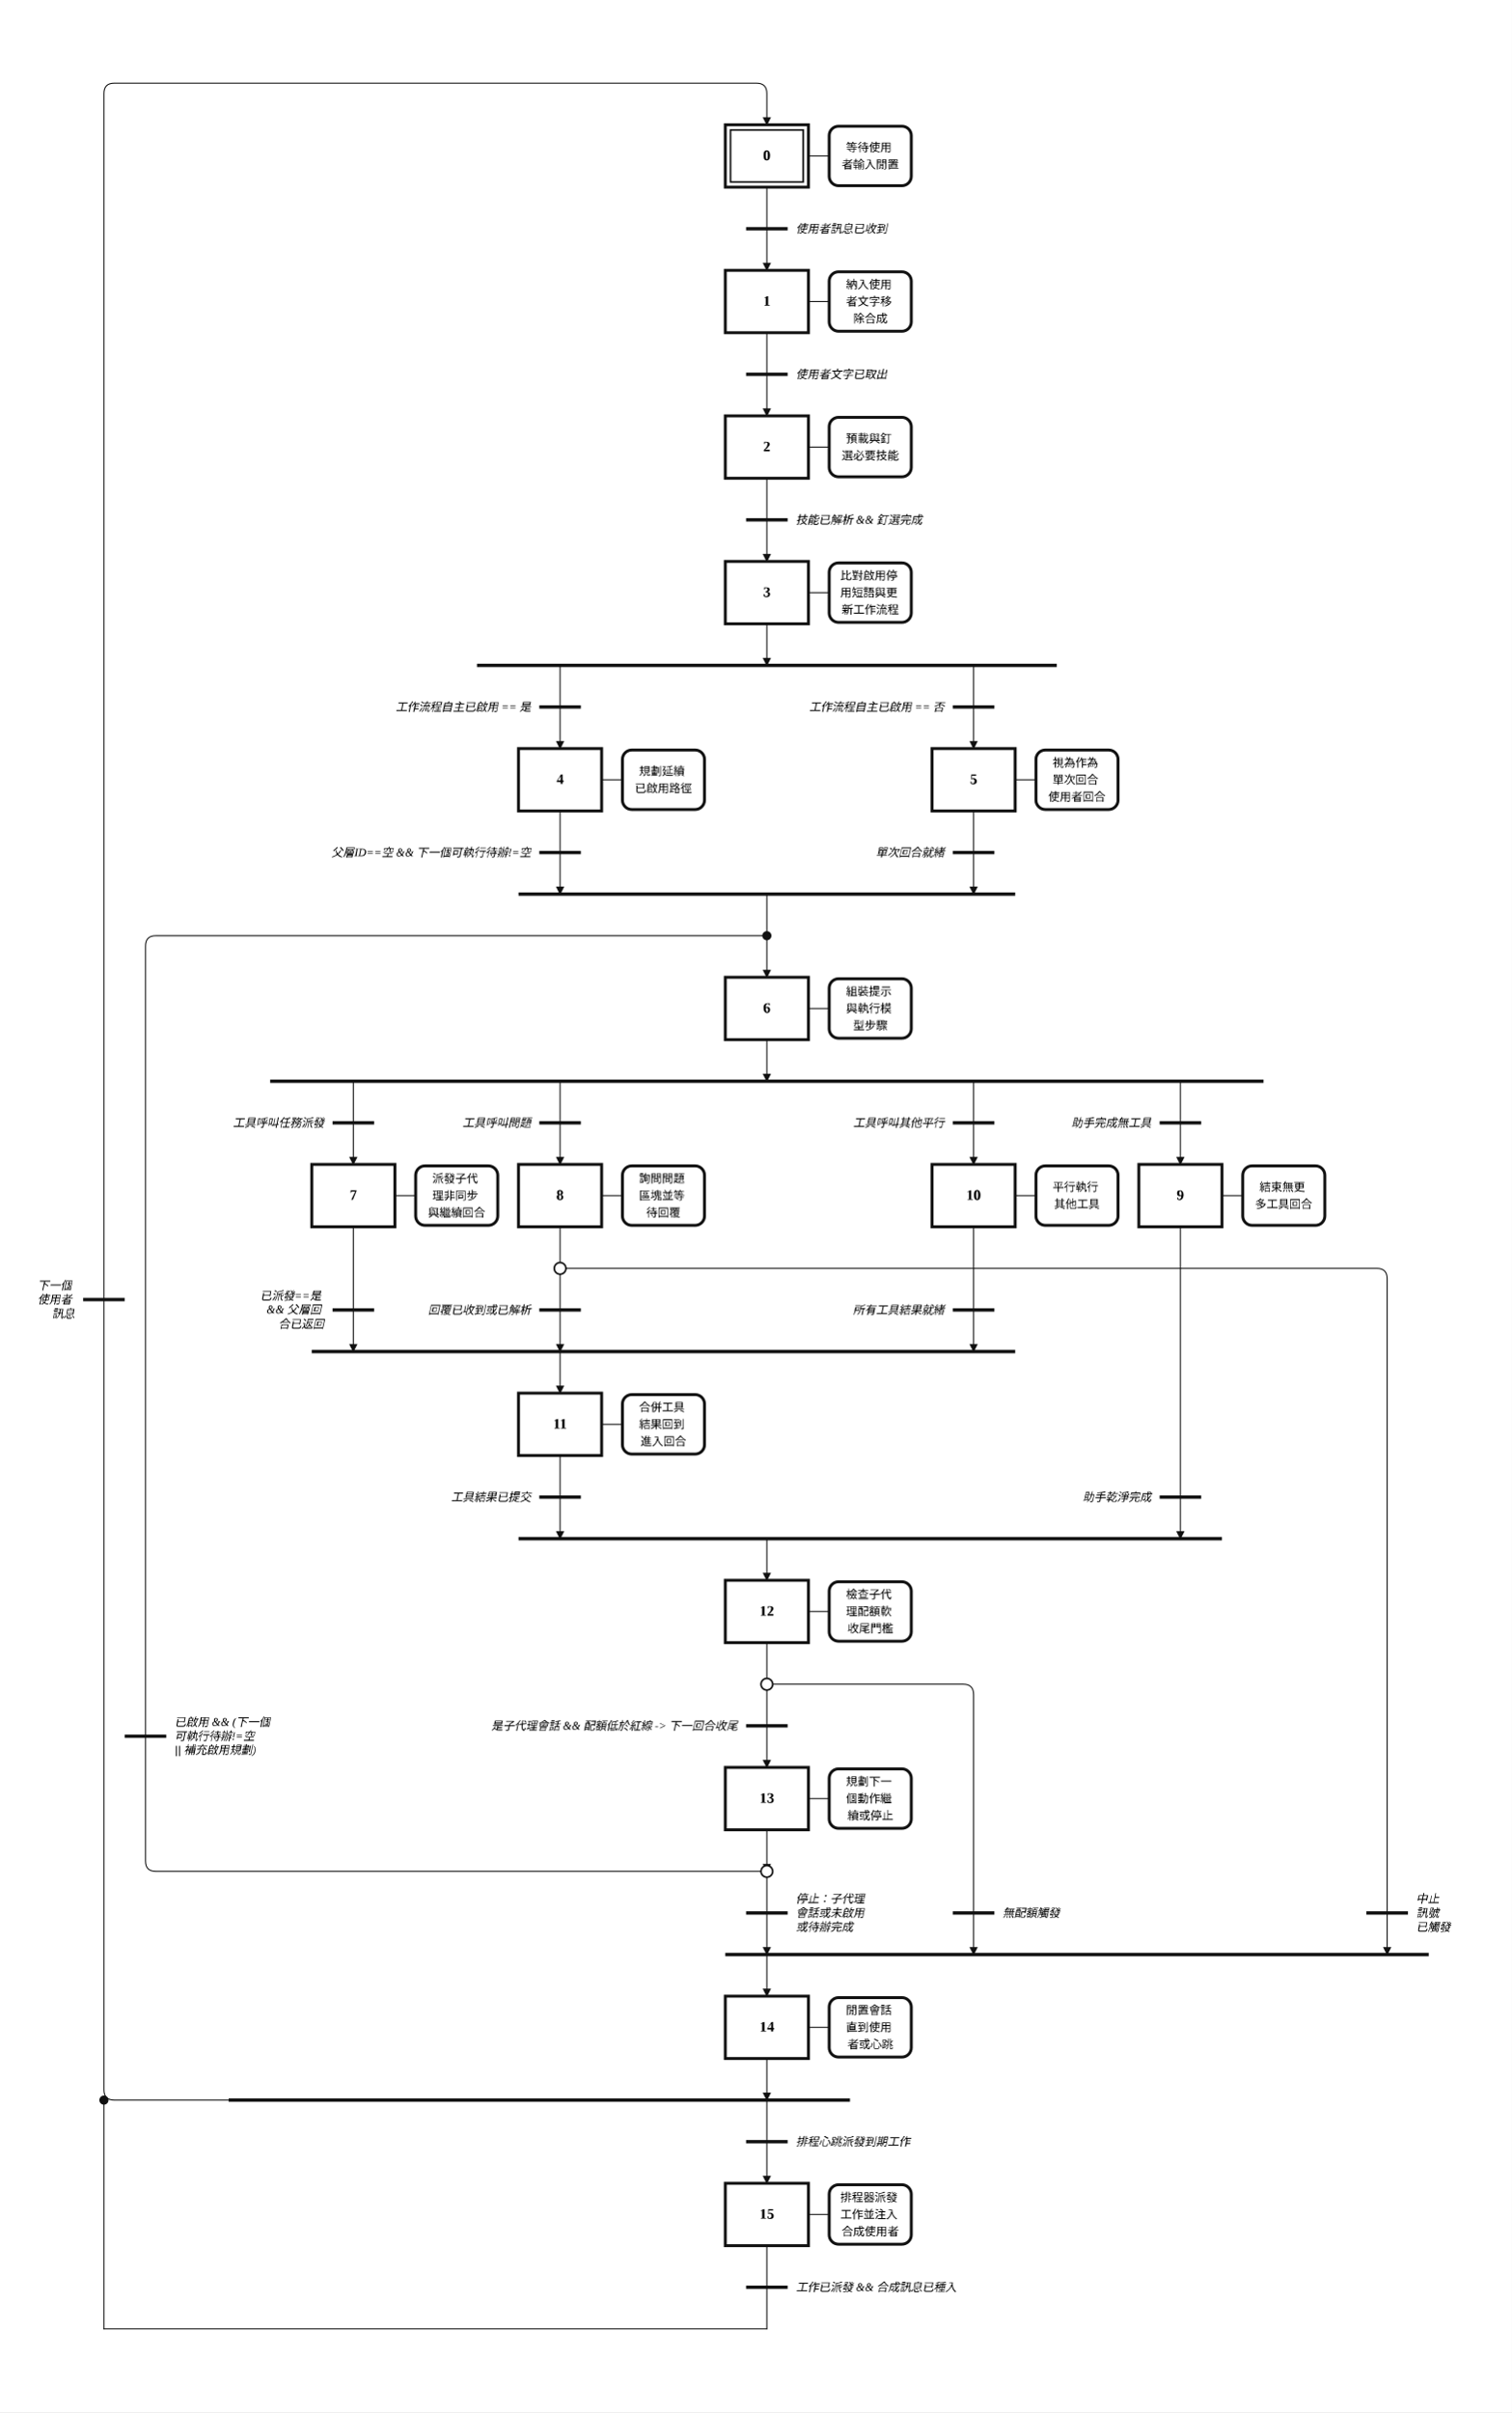
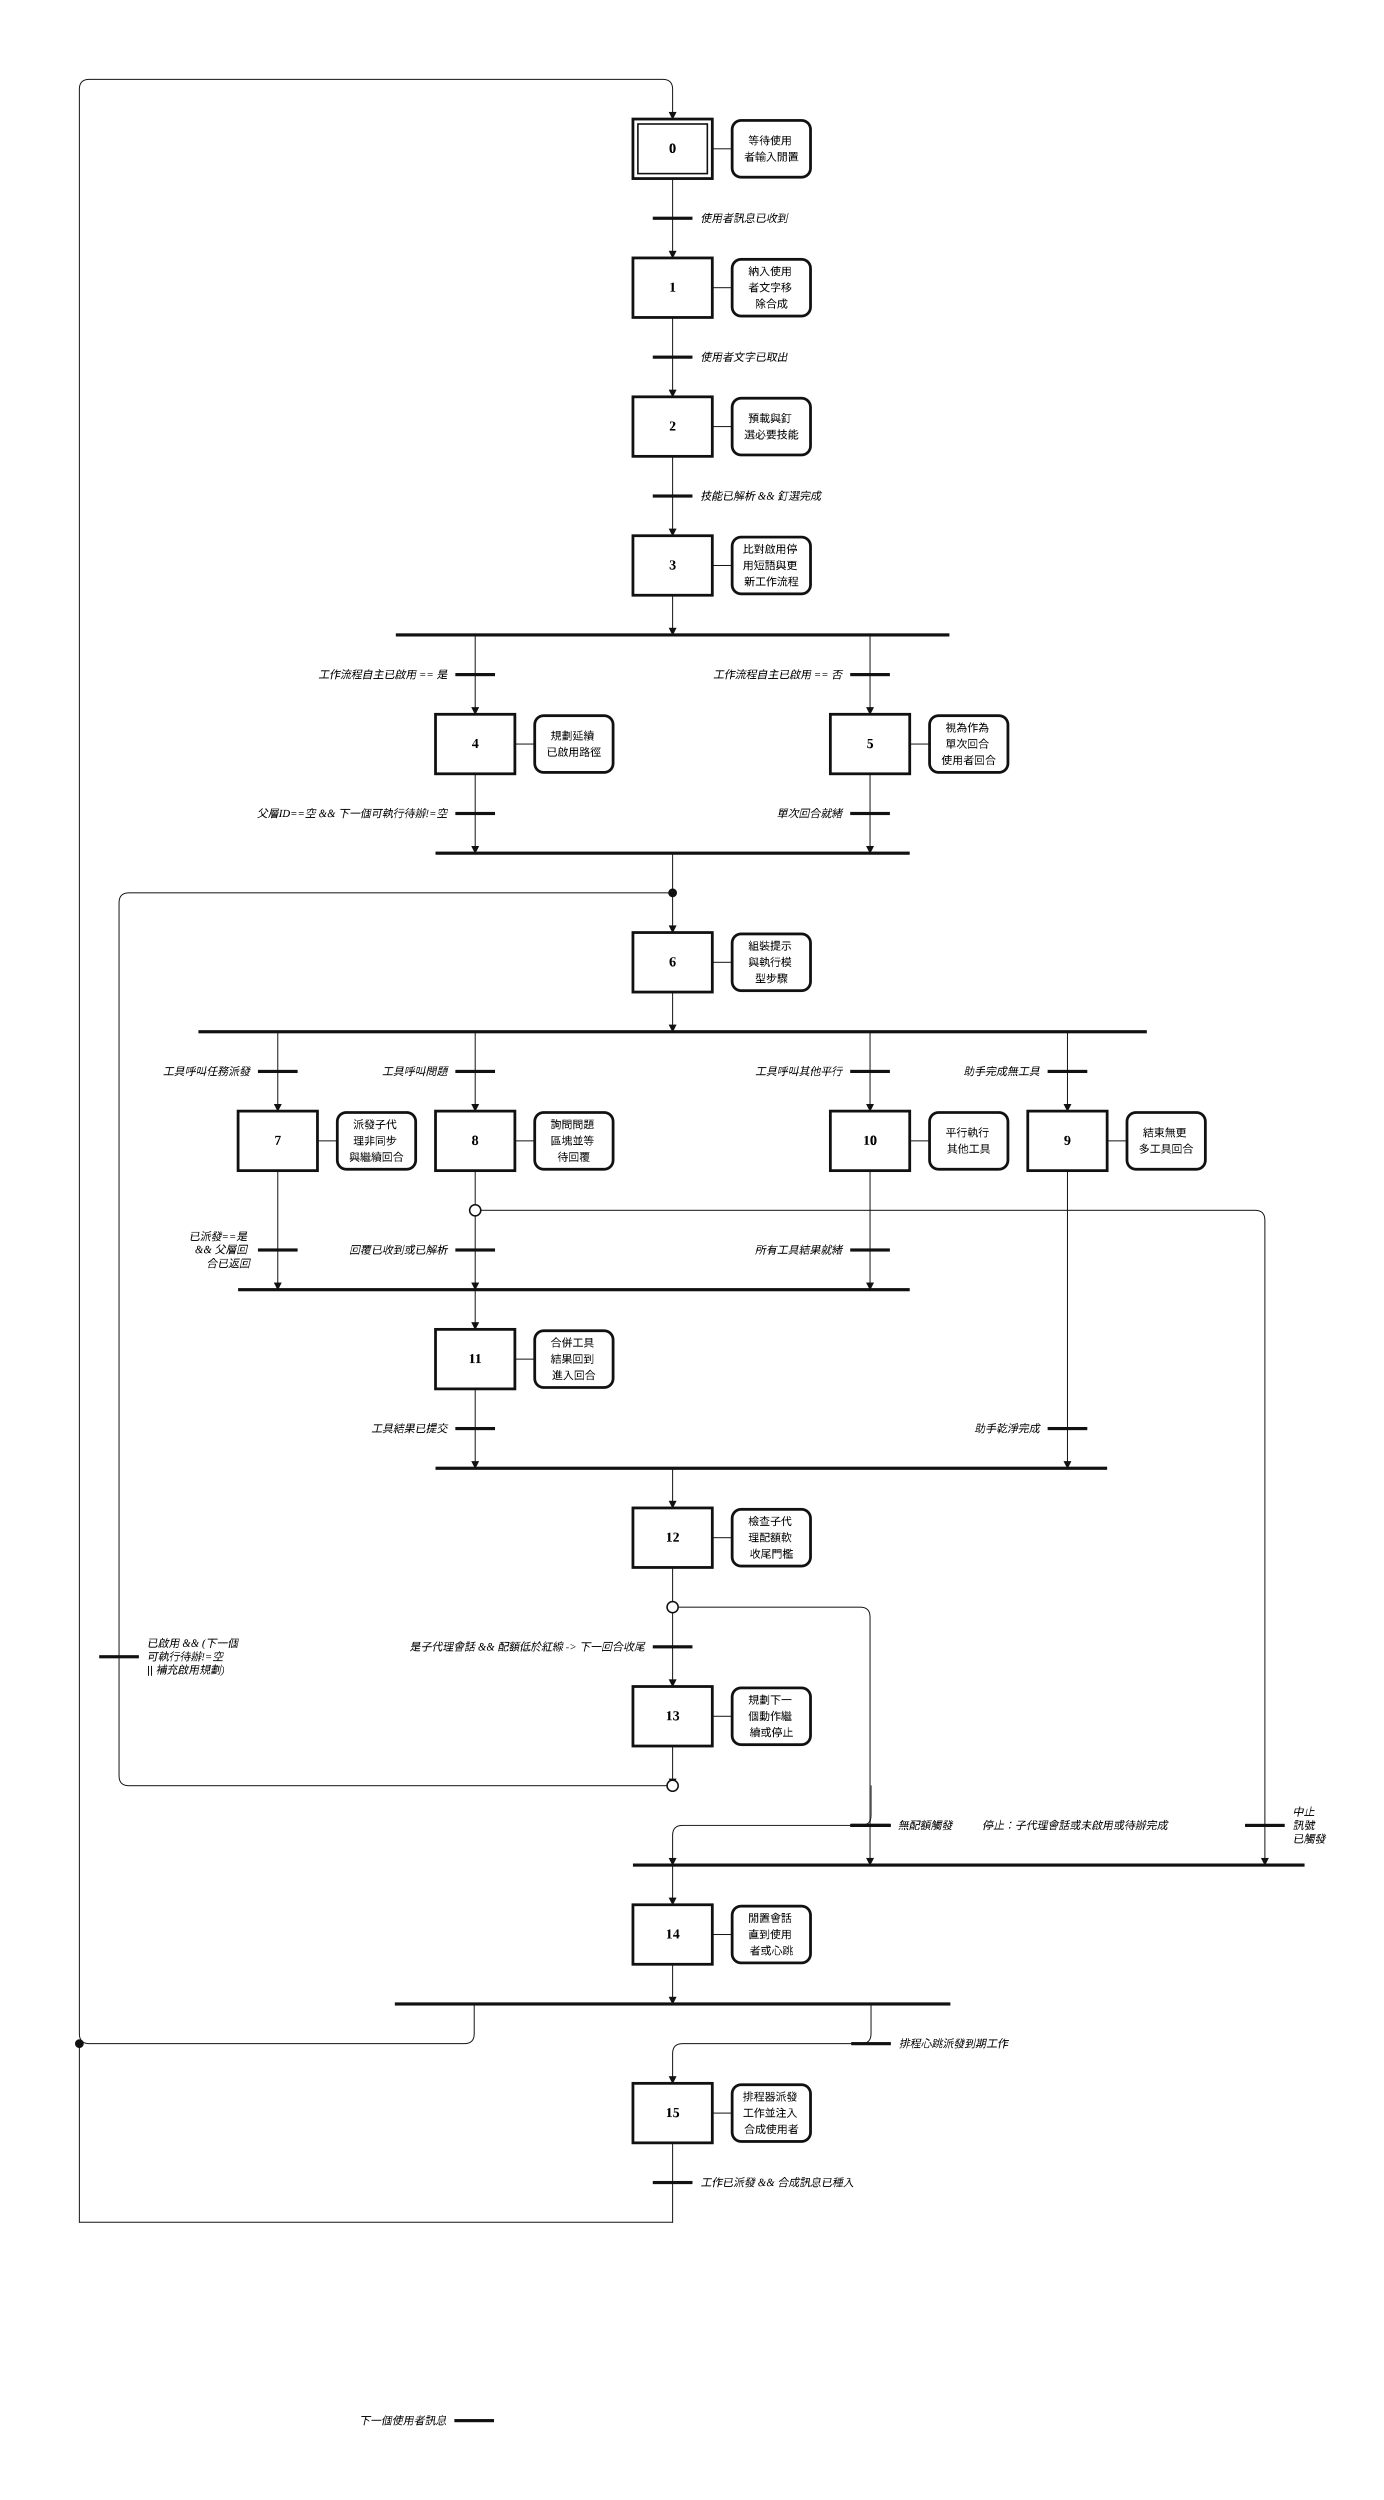
- <svg xmlns="http://www.w3.org/2000/svg" width="1455" height="2320" viewBox="-17.00 -2.00 72.75 116.00" role="img">
+ <svg xmlns="http://www.w3.org/2000/svg" width="1395" height="2520" viewBox="-14.00 -2.00 69.75 126.00" role="img">
  <style>
.step{fill:#fff;stroke:#111;stroke-width:.14}.step-inner{fill:none;stroke:#111;stroke-width:.08}
.action{fill:#fff;stroke:#111;stroke-width:.14}.gate{stroke:#111;stroke-width:.16}
.edge{fill:none;stroke:#111;stroke-width:.05;stroke-linecap:round;stroke-linejoin:round}.edge-arrow{marker-end:url(#arrow)}
.flyover-mask{stroke:#fff;stroke-width:.12;stroke-linecap:round}
.flyover{fill:none;stroke:#111;stroke-width:.05;stroke-linecap:round}
.junction{fill:#111;stroke:#111;stroke-width:0}.branch-junction{fill:#fff;stroke:#111;stroke-width:.08}
.assoc{stroke:#111;stroke-width:.05}.label{font:bold .7px 'Times New Roman', 'BiauKai', 'DFKai-SB', serif;text-anchor:middle;dominant-baseline:middle}
.action-label{font:.55px 'Times New Roman', 'BiauKai', 'DFKai-SB', serif;text-anchor:middle;dominant-baseline:middle}.gate-label{font:italic .55px 'Times New Roman', 'BiauKai', 'DFKai-SB', serif;text-anchor:start;dominant-baseline:middle}.gate-label-left{font:italic .55px 'Times New Roman', 'BiauKai', 'DFKai-SB', serif;text-anchor:end;dominant-baseline:middle}
</style>
  <defs>
    <marker id="arrow" markerWidth="0.4" markerHeight="0.4" refX="0.36" refY="0.2" orient="auto" markerUnits="userSpaceOnUse">
      <path d="M 0 0 L 0.4 0.2 L 0 0.4 z" fill="#111" />
    </marker>
  </defs>
-   <rect x="-17.00" y="-2.00" width="72.75" height="116.00" fill="white" />
-   <path class="edge edge-arrow" d="M 19.90 88.00 L 19.90 92.00" />
+   <rect x="-14.00" y="-2.00" width="69.75" height="126.00" fill="white" />
+   <path class="edge edge-arrow" d="M 29.90 88.00 L 29.90 89.50 Q 29.90 90.00 29.40 90.00 L 20.40 90.00 Q 19.90 90.00 19.90 90.50 L 19.90 92.00" />
  <path class="edge" d="M 19.90 7.00 L 19.90 9.00" />
  <path class="edge edge-arrow" d="M 19.90 9.00 L 19.90 11.00" />
  <path class="edge" d="M 19.90 14.00 L 19.90 16.00" />
  <path class="edge edge-arrow" d="M 19.90 16.00 L 19.90 18.00" />
  <path class="edge" d="M 19.90 21.00 L 19.90 23.00" />
  <path class="edge edge-arrow" d="M 19.90 23.00 L 19.90 25.00" />
  <path class="edge edge-arrow" d="M 19.90 28.00 L 19.90 30.00" />
  <path class="edge edge-arrow" d="M 9.95 30.00 L 9.95 34.00" />
  <path class="edge edge-arrow" d="M 29.85 30.00 L 29.85 34.00" />
  <path class="edge edge-arrow" d="M 9.95 37.00 L 9.95 41.00" />
  <path class="edge edge-arrow" d="M 19.90 41.00 L 19.90 45.00" />
  <path class="edge edge-arrow" d="M 29.85 37.00 L 29.85 41.00" />
  <path class="edge edge-arrow" d="M 19.90 48.00 L 19.90 50.00" />
  <path class="edge edge-arrow" d="M 0.00 50.00 L 0.00 54.00" />
  <path class="edge edge-arrow" d="M 9.95 50.00 L 9.95 54.00" />
  <path class="edge edge-arrow" d="M 39.80 50.00 L 39.80 54.00" />
  <path class="edge edge-arrow" d="M 29.85 50.00 L 29.85 54.00" />
  <path class="edge edge-arrow" d="M 0.00 57.00 L 0.00 63.00" />
  <path class="edge edge-arrow" d="M 9.95 63.00 L 9.95 65.00" />
  <path class="edge" d="M 9.95 57.00 L 9.95 59.00" />
  <path class="edge edge-arrow" d="M 9.95 59.00 L 9.95 63.00" />
  <path class="edge edge-arrow" d="M 9.95 59.00 L 49.25 59.00 Q 49.75 59.00 49.75 59.50 L 49.75 92.00" />
  <path class="edge edge-arrow" d="M 19.90 92.00 L 19.90 94.00" />
  <path class="edge edge-arrow" d="M 39.80 57.00 L 39.80 72.00" />
  <path class="edge edge-arrow" d="M 19.90 72.00 L 19.90 74.00" />
  <path class="edge edge-arrow" d="M 29.85 57.00 L 29.85 63.00" />
  <path class="edge edge-arrow" d="M 9.95 68.00 L 9.95 72.00" />
  <path class="edge" d="M 19.90 77.00 L 19.90 79.00" />
  <path class="edge" d="M 19.90 79.00 L 19.90 81.00" />
  <path class="edge edge-arrow" d="M 19.90 81.00 L 19.90 83.00" />
  <path class="edge edge-arrow" d="M 19.90 79.00 L 29.35 79.00 Q 29.85 79.00 29.85 79.50 L 29.85 92.00" />
  <path class="edge edge-arrow" d="M 19.90 86.00 L 19.90 88.00" />
-   <path class="edge" d="M 19.90 88.00 L -9.50 88.00 Q -10.00 88.00 -10.00 87.50 L -10.00 43.50 Q -10.00 43.00 -9.50 43.00 L 19.90 43.00" />
+   <path class="edge" d="M 19.90 88.00 L -7.50 88.00 Q -8.00 88.00 -8.00 87.50 L -8.00 43.50 Q -8.00 43.00 -7.50 43.00 L 19.90 43.00" />
  <path class="edge edge-arrow" d="M 19.90 97.00 L 19.90 99.00" />
-   <path class="edge edge-arrow" d="M -6.00 99.00 L -11.50 99.00 Q -12.00 99.00 -12.00 98.50 L -12.00 2.50 Q -12.00 2.00 -11.50 2.00 L 19.40 2.00 Q 19.90 2.00 19.90 2.50 L 19.90 4.00" />
-   <path class="edge edge-arrow" d="M 19.90 99.00 L 19.90 103.00" />
+   <path class="edge edge-arrow" d="M 9.90 99.00 L 9.90 100.50 Q 9.90 101.00 9.40 101.00 L -9.50 101.00 Q -10.00 101.00 -10.00 100.50 L -10.00 2.50 Q -10.00 2.00 -9.50 2.00 L 19.40 2.00 Q 19.90 2.00 19.90 2.50 L 19.90 4.00" />
+   <path class="edge edge-arrow" d="M 29.90 99.00 L 29.90 100.50 Q 29.90 101.00 29.40 101.00 L 20.40 101.00 Q 19.90 101.00 19.90 101.50 L 19.90 103.00" />
  <path class="edge" d="M 19.90 106.00 L 19.90 108.00" />
  <path class="edge" d="M 19.90 108.00 L 19.90 110.00" />
-   <path class="edge" d="M 19.90 110.00 L -12.00 110.00" />
-   <path class="edge" d="M -12.00 110.00 L -12.00 99.00" />
+   <path class="edge" d="M 19.90 110.00 L -10.00 110.00" />
+   <path class="edge" d="M -10.00 110.00 L -10.00 101.00" />
  <rect class="step" x="17.90" y="4.00" width="4.00" height="3.00" />
  <rect class="step-inner" x="18.15" y="4.25" width="3.50" height="2.50" />
  <text class="label" x="19.90" y="5.50">0</text>
  <rect class="step" x="17.90" y="11.00" width="4.00" height="3.00" />
  <text class="label" x="19.90" y="12.50">1</text>
  <rect class="step" x="17.90" y="18.00" width="4.00" height="3.00" />
  <text class="label" x="19.90" y="19.50">2</text>
  <rect class="step" x="17.90" y="25.00" width="4.00" height="3.00" />
  <text class="label" x="19.90" y="26.50">3</text>
  <rect class="step" x="7.95" y="34.00" width="4.00" height="3.00" />
  <text class="label" x="9.95" y="35.50">4</text>
  <rect class="step" x="27.85" y="34.00" width="4.00" height="3.00" />
  <text class="label" x="29.85" y="35.50">5</text>
  <rect class="step" x="17.90" y="45.00" width="4.00" height="3.00" />
  <text class="label" x="19.90" y="46.50">6</text>
  <rect class="step" x="-2.00" y="54.00" width="4.00" height="3.00" />
  <text class="label" x="0.00" y="55.50">7</text>
  <rect class="step" x="7.95" y="54.00" width="4.00" height="3.00" />
  <text class="label" x="9.95" y="55.50">8</text>
  <rect class="step" x="37.80" y="54.00" width="4.00" height="3.00" />
  <text class="label" x="39.80" y="55.50">9</text>
  <rect class="step" x="27.85" y="54.00" width="4.00" height="3.00" />
  <text class="label" x="29.85" y="55.50">10</text>
  <rect class="step" x="7.95" y="65.00" width="4.00" height="3.00" />
  <text class="label" x="9.95" y="66.50">11</text>
  <rect class="step" x="17.90" y="74.00" width="4.00" height="3.00" />
  <text class="label" x="19.90" y="75.50">12</text>
  <rect class="step" x="17.90" y="83.00" width="4.00" height="3.00" />
  <text class="label" x="19.90" y="84.50">13</text>
  <rect class="step" x="17.90" y="94.00" width="4.00" height="3.00" />
  <text class="label" x="19.90" y="95.50">14</text>
  <rect class="step" x="17.90" y="103.00" width="4.00" height="3.00" />
  <text class="label" x="19.90" y="104.50">15</text>
  <line class="assoc" x1="21.90" y1="5.50" x2="22.90" y2="5.50" />
  <rect class="action" x="22.90" y="4.07" width="3.95" height="2.86" rx="0.45" ry="0.45" />
  <text class="action-label" x="24.88" y="5.09">
    <tspan x="24.88" dy="0">等待使用</tspan>
    <tspan x="24.88" dy="0.82">者輸入閒置</tspan>
  </text>
  <line class="assoc" x1="21.90" y1="12.50" x2="22.90" y2="12.50" />
  <rect class="action" x="22.90" y="11.07" width="3.95" height="2.86" rx="0.45" ry="0.45" />
  <text class="action-label" x="24.88" y="11.68">
    <tspan x="24.88" dy="0">納入使用</tspan>
    <tspan x="24.88" dy="0.82">者文字移</tspan>
    <tspan x="24.88" dy="0.82">除合成</tspan>
  </text>
  <line class="assoc" x1="21.90" y1="19.50" x2="22.90" y2="19.50" />
  <rect class="action" x="22.90" y="18.07" width="3.95" height="2.86" rx="0.45" ry="0.45" />
  <text class="action-label" x="24.88" y="19.09">
    <tspan x="24.88" dy="0">預載與釘</tspan>
    <tspan x="24.88" dy="0.82">選必要技能</tspan>
  </text>
  <line class="assoc" x1="21.90" y1="26.50" x2="22.90" y2="26.50" />
  <rect class="action" x="22.90" y="25.07" width="3.95" height="2.86" rx="0.45" ry="0.45" />
  <text class="action-label" x="24.88" y="25.68">
    <tspan x="24.88" dy="0">比對啟用停</tspan>
    <tspan x="24.88" dy="0.82">用短語與更</tspan>
    <tspan x="24.88" dy="0.82">新工作流程</tspan>
  </text>
  <line class="assoc" x1="11.95" y1="35.50" x2="12.95" y2="35.50" />
  <rect class="action" x="12.95" y="34.07" width="3.95" height="2.86" rx="0.45" ry="0.45" />
  <text class="action-label" x="14.92" y="35.09">
    <tspan x="14.92" dy="0">規劃延續</tspan>
    <tspan x="14.92" dy="0.82">已啟用路徑</tspan>
  </text>
  <line class="assoc" x1="31.85" y1="35.50" x2="32.85" y2="35.50" />
  <rect class="action" x="32.85" y="34.07" width="3.95" height="2.86" rx="0.45" ry="0.45" />
  <text class="action-label" x="34.82" y="34.68">
    <tspan x="34.82" dy="0">視為作為</tspan>
    <tspan x="34.82" dy="0.82">單次回合</tspan>
    <tspan x="34.82" dy="0.82">使用者回合</tspan>
  </text>
  <line class="assoc" x1="21.90" y1="46.50" x2="22.90" y2="46.50" />
  <rect class="action" x="22.90" y="45.07" width="3.95" height="2.86" rx="0.45" ry="0.45" />
  <text class="action-label" x="24.88" y="45.68">
    <tspan x="24.88" dy="0">組裝提示</tspan>
    <tspan x="24.88" dy="0.82">與執行模</tspan>
    <tspan x="24.88" dy="0.82">型步驟</tspan>
  </text>
  <line class="assoc" x1="2.00" y1="55.50" x2="3.00" y2="55.50" />
  <rect class="action" x="3.00" y="54.07" width="3.95" height="2.86" rx="0.45" ry="0.45" />
  <text class="action-label" x="4.97" y="54.68">
    <tspan x="4.97" dy="0">派發子代</tspan>
    <tspan x="4.97" dy="0.82">理非同步</tspan>
    <tspan x="4.97" dy="0.82">與繼續回合</tspan>
  </text>
  <line class="assoc" x1="11.95" y1="55.50" x2="12.95" y2="55.50" />
  <rect class="action" x="12.95" y="54.07" width="3.95" height="2.86" rx="0.45" ry="0.45" />
  <text class="action-label" x="14.92" y="54.68">
    <tspan x="14.92" dy="0">詢問問題</tspan>
    <tspan x="14.92" dy="0.82">區塊並等</tspan>
    <tspan x="14.92" dy="0.82">待回覆</tspan>
  </text>
  <line class="assoc" x1="41.80" y1="55.50" x2="42.80" y2="55.50" />
  <rect class="action" x="42.80" y="54.07" width="3.95" height="2.86" rx="0.45" ry="0.45" />
  <text class="action-label" x="44.77" y="55.09">
    <tspan x="44.77" dy="0">結束無更</tspan>
    <tspan x="44.77" dy="0.82">多工具回合</tspan>
  </text>
  <line class="assoc" x1="31.85" y1="55.50" x2="32.85" y2="55.50" />
  <rect class="action" x="32.85" y="54.07" width="3.95" height="2.86" rx="0.45" ry="0.45" />
  <text class="action-label" x="34.82" y="55.09">
    <tspan x="34.82" dy="0">平行執行</tspan>
    <tspan x="34.82" dy="0.82">其他工具</tspan>
  </text>
  <line class="assoc" x1="11.95" y1="66.50" x2="12.95" y2="66.50" />
  <rect class="action" x="12.95" y="65.07" width="3.95" height="2.86" rx="0.45" ry="0.45" />
  <text class="action-label" x="14.92" y="65.68">
    <tspan x="14.92" dy="0">合併工具</tspan>
    <tspan x="14.92" dy="0.82">結果回到</tspan>
    <tspan x="14.92" dy="0.82">進入回合</tspan>
  </text>
  <line class="assoc" x1="21.90" y1="75.50" x2="22.90" y2="75.50" />
  <rect class="action" x="22.90" y="74.07" width="3.95" height="2.86" rx="0.45" ry="0.45" />
  <text class="action-label" x="24.88" y="74.68">
    <tspan x="24.88" dy="0">檢查子代</tspan>
    <tspan x="24.88" dy="0.82">理配額軟</tspan>
    <tspan x="24.88" dy="0.82">收尾門檻</tspan>
  </text>
  <line class="assoc" x1="21.90" y1="84.50" x2="22.90" y2="84.50" />
  <rect class="action" x="22.90" y="83.07" width="3.95" height="2.86" rx="0.45" ry="0.45" />
  <text class="action-label" x="24.88" y="83.68">
    <tspan x="24.88" dy="0">規劃下一</tspan>
    <tspan x="24.88" dy="0.82">個動作繼</tspan>
    <tspan x="24.88" dy="0.82">續或停止</tspan>
  </text>
  <line class="assoc" x1="21.90" y1="95.50" x2="22.90" y2="95.50" />
  <rect class="action" x="22.90" y="94.07" width="3.95" height="2.86" rx="0.45" ry="0.45" />
  <text class="action-label" x="24.88" y="94.68">
    <tspan x="24.88" dy="0">閒置會話</tspan>
    <tspan x="24.88" dy="0.82">直到使用</tspan>
    <tspan x="24.88" dy="0.82">者或心跳</tspan>
  </text>
  <line class="assoc" x1="21.90" y1="104.50" x2="22.90" y2="104.50" />
  <rect class="action" x="22.90" y="103.07" width="3.95" height="2.86" rx="0.45" ry="0.45" />
  <text class="action-label" x="24.88" y="103.68">
    <tspan x="24.88" dy="0">排程器派發</tspan>
    <tspan x="24.88" dy="0.82">工作並注入</tspan>
    <tspan x="24.88" dy="0.82">合成使用者</tspan>
  </text>
  <line class="gate" x1="18.90" y1="9.00" x2="20.90" y2="9.00" />
  <text class="gate-label" x="21.30" y="9.00">
    <tspan x="21.30" dy="0">使用者訊息已收到</tspan>
  </text>
  <line class="gate" x1="18.90" y1="16.00" x2="20.90" y2="16.00" />
  <text class="gate-label" x="21.30" y="16.00">
    <tspan x="21.30" dy="0">使用者文字已取出</tspan>
  </text>
  <line class="gate" x1="18.90" y1="23.00" x2="20.90" y2="23.00" />
  <text class="gate-label" x="21.30" y="23.00">
    <tspan x="21.30" dy="0">技能已解析 &amp;&amp; 釘選完成</tspan>
  </text>
  <line class="gate" x1="5.95" y1="30.00" x2="33.85" y2="30.00" />
  <line class="gate" x1="7.95" y1="41.00" x2="31.85" y2="41.00" />
  <line class="gate" x1="-4.00" y1="50.00" x2="43.80" y2="50.00" />
  <line class="gate" x1="-2.00" y1="63.00" x2="31.85" y2="63.00" />
  <line class="gate" x1="17.90" y1="92.00" x2="51.75" y2="92.00" />
  <line class="gate" x1="7.95" y1="72.00" x2="41.80" y2="72.00" />
  <line class="gate" x1="18.90" y1="81.00" x2="20.90" y2="81.00" />
  <text class="gate-label-left" x="18.50" y="81.00">
    <tspan x="18.50" dy="0">是子代理會話 &amp;&amp; 配額低於紅線 -&gt; 下一回合收尾</tspan>
  </text>
  <circle class="branch-junction" cx="19.90" cy="88.00" r="0.28" />
-   <line class="gate" x1="-6.00" y1="99.00" x2="23.90" y2="99.00" />
+   <line class="gate" x1="5.90" y1="99.00" x2="33.90" y2="99.00" />
  <line class="gate" x1="18.90" y1="108.00" x2="20.90" y2="108.00" />
  <text class="gate-label" x="21.30" y="108.00">
    <tspan x="21.30" dy="0">工作已派發 &amp;&amp; 合成訊息已種入</tspan>
  </text>
  <line class="gate" x1="8.95" y1="32.00" x2="10.95" y2="32.00" />
  <text class="gate-label-left" x="8.55" y="32.00">
    <tspan x="8.55" dy="0">工作流程自主已啟用 == 是</tspan>
  </text>
  <line class="gate" x1="28.85" y1="32.00" x2="30.85" y2="32.00" />
  <text class="gate-label-left" x="28.45" y="32.00">
    <tspan x="28.45" dy="0">工作流程自主已啟用 == 否</tspan>
  </text>
  <line class="gate" x1="8.95" y1="39.00" x2="10.95" y2="39.00" />
  <text class="gate-label-left" x="8.55" y="39.00">
    <tspan x="8.55" dy="0">父層ID==空 &amp;&amp; 下一個可執行待辦!=空</tspan>
  </text>
  <line class="gate" x1="28.85" y1="39.00" x2="30.85" y2="39.00" />
  <text class="gate-label-left" x="28.45" y="39.00">
    <tspan x="28.45" dy="0">單次回合就緒</tspan>
  </text>
  <line class="gate" x1="-1.00" y1="52.00" x2="1.00" y2="52.00" />
  <text class="gate-label-left" x="-1.40" y="52.00">
    <tspan x="-1.40" dy="0">工具呼叫任務派發</tspan>
  </text>
  <line class="gate" x1="8.95" y1="52.00" x2="10.95" y2="52.00" />
  <text class="gate-label-left" x="8.55" y="52.00">
    <tspan x="8.55" dy="0">工具呼叫問題</tspan>
  </text>
  <line class="gate" x1="38.80" y1="52.00" x2="40.80" y2="52.00" />
  <text class="gate-label-left" x="38.40" y="52.00">
    <tspan x="38.40" dy="0">助手完成無工具</tspan>
  </text>
  <line class="gate" x1="28.85" y1="52.00" x2="30.85" y2="52.00" />
  <text class="gate-label-left" x="28.45" y="52.00">
    <tspan x="28.45" dy="0">工具呼叫其他平行</tspan>
  </text>
  <line class="gate" x1="-1.00" y1="61.00" x2="1.00" y2="61.00" />
  <text class="gate-label-left" x="-1.40" y="60.32">
    <tspan x="-1.40" dy="0">已派發==是</tspan>
    <tspan x="-1.40" dy="0.68">&amp;&amp; 父層回</tspan>
    <tspan x="-1.40" dy="0.68">合已返回</tspan>
  </text>
  <line class="gate" x1="8.95" y1="61.00" x2="10.95" y2="61.00" />
  <text class="gate-label-left" x="8.55" y="61.00">
    <tspan x="8.55" dy="0">回覆已收到或已解析</tspan>
  </text>
  <line class="gate" x1="48.75" y1="90.00" x2="50.75" y2="90.00" />
  <text class="gate-label" x="51.15" y="89.32">
    <tspan x="51.15" dy="0">中止</tspan>
    <tspan x="51.15" dy="0.68">訊號</tspan>
    <tspan x="51.15" dy="0.68">已觸發</tspan>
  </text>
  <line class="gate" x1="38.80" y1="70.00" x2="40.80" y2="70.00" />
  <text class="gate-label-left" x="38.40" y="70.00">
    <tspan x="38.40" dy="0">助手乾淨完成</tspan>
  </text>
  <line class="gate" x1="28.85" y1="61.00" x2="30.85" y2="61.00" />
  <text class="gate-label-left" x="28.45" y="61.00">
    <tspan x="28.45" dy="0">所有工具結果就緒</tspan>
  </text>
  <line class="gate" x1="8.95" y1="70.00" x2="10.95" y2="70.00" />
  <text class="gate-label-left" x="8.55" y="70.00">
    <tspan x="8.55" dy="0">工具結果已提交</tspan>
  </text>
  <line class="gate" x1="28.85" y1="90.00" x2="30.85" y2="90.00" />
  <text class="gate-label" x="31.25" y="90.00">
    <tspan x="31.25" dy="0">無配額觸發</tspan>
  </text>
-   <line class="gate" x1="-11.00" y1="81.50" x2="-9.00" y2="81.50" />
-   <text class="gate-label" x="-8.60" y="80.82">
-     <tspan x="-8.60" dy="0">已啟用 &amp;&amp; (下一個</tspan>
-     <tspan x="-8.60" dy="0.68">可執行待辦!=空</tspan>
-     <tspan x="-8.60" dy="0.68">|| 補充啟用規劃)</tspan>
-   </text>
-   <line class="gate" x1="18.90" y1="90.00" x2="20.90" y2="90.00" />
-   <text class="gate-label" x="21.30" y="89.32">
-     <tspan x="21.30" dy="0">停止：子代理</tspan>
-     <tspan x="21.30" dy="0.68">會話或未啟用</tspan>
-     <tspan x="21.30" dy="0.68">或待辦完成</tspan>
-   </text>
-   <line class="gate" x1="-13.00" y1="60.50" x2="-11.00" y2="60.50" />
-   <text class="gate-label-left" x="-13.40" y="59.82">
-     <tspan x="-13.40" dy="0">下一個</tspan>
-     <tspan x="-13.40" dy="0.68">使用者</tspan>
-     <tspan x="-13.40" dy="0.68">訊息</tspan>
-   </text>
-   <line class="gate" x1="18.90" y1="101.00" x2="20.90" y2="101.00" />
-   <text class="gate-label" x="21.30" y="101.00">
-     <tspan x="21.30" dy="0">排程心跳派發到期工作</tspan>
+   <line class="gate" x1="-9.00" y1="81.50" x2="-7.00" y2="81.50" />
+   <text class="gate-label" x="-6.60" y="80.82">
+     <tspan x="-6.60" dy="0">已啟用 &amp;&amp; (下一個</tspan>
+     <tspan x="-6.60" dy="0.68">可執行待辦!=空</tspan>
+     <tspan x="-6.60" dy="0.68">|| 補充啟用規劃)</tspan>
+   </text>
+   <line class="gate" x1="28.90" y1="90.00" x2="30.90" y2="90.00" />
+   <text class="gate-label" x="35.50" y="90.00">
+     <tspan x="35.50" dy="0">停止：子代理會話或未啟用或待辦完成</tspan>
+   </text>
+   <line class="gate" x1="8.90" y1="120.00" x2="10.90" y2="120.00" />
+   <text class="gate-label-left" x="8.50" y="120.00">
+     <tspan x="8.50" dy="0">下一個使用者訊息</tspan>
+   </text>
+   <line class="gate" x1="28.90" y1="101.00" x2="30.90" y2="101.00" />
+   <text class="gate-label" x="31.30" y="101.00">
+     <tspan x="31.30" dy="0">排程心跳派發到期工作</tspan>
  </text>
  <circle class="junction" cx="19.90" cy="43.00" r="0.22" />
-   <circle class="junction" cx="-12.00" cy="99.00" r="0.22" />
+   <circle class="junction" cx="-10.00" cy="101.00" r="0.22" />
  <circle class="branch-junction" cx="9.95" cy="59.00" r="0.28" />
  <circle class="branch-junction" cx="19.90" cy="79.00" r="0.28" />
</svg>
